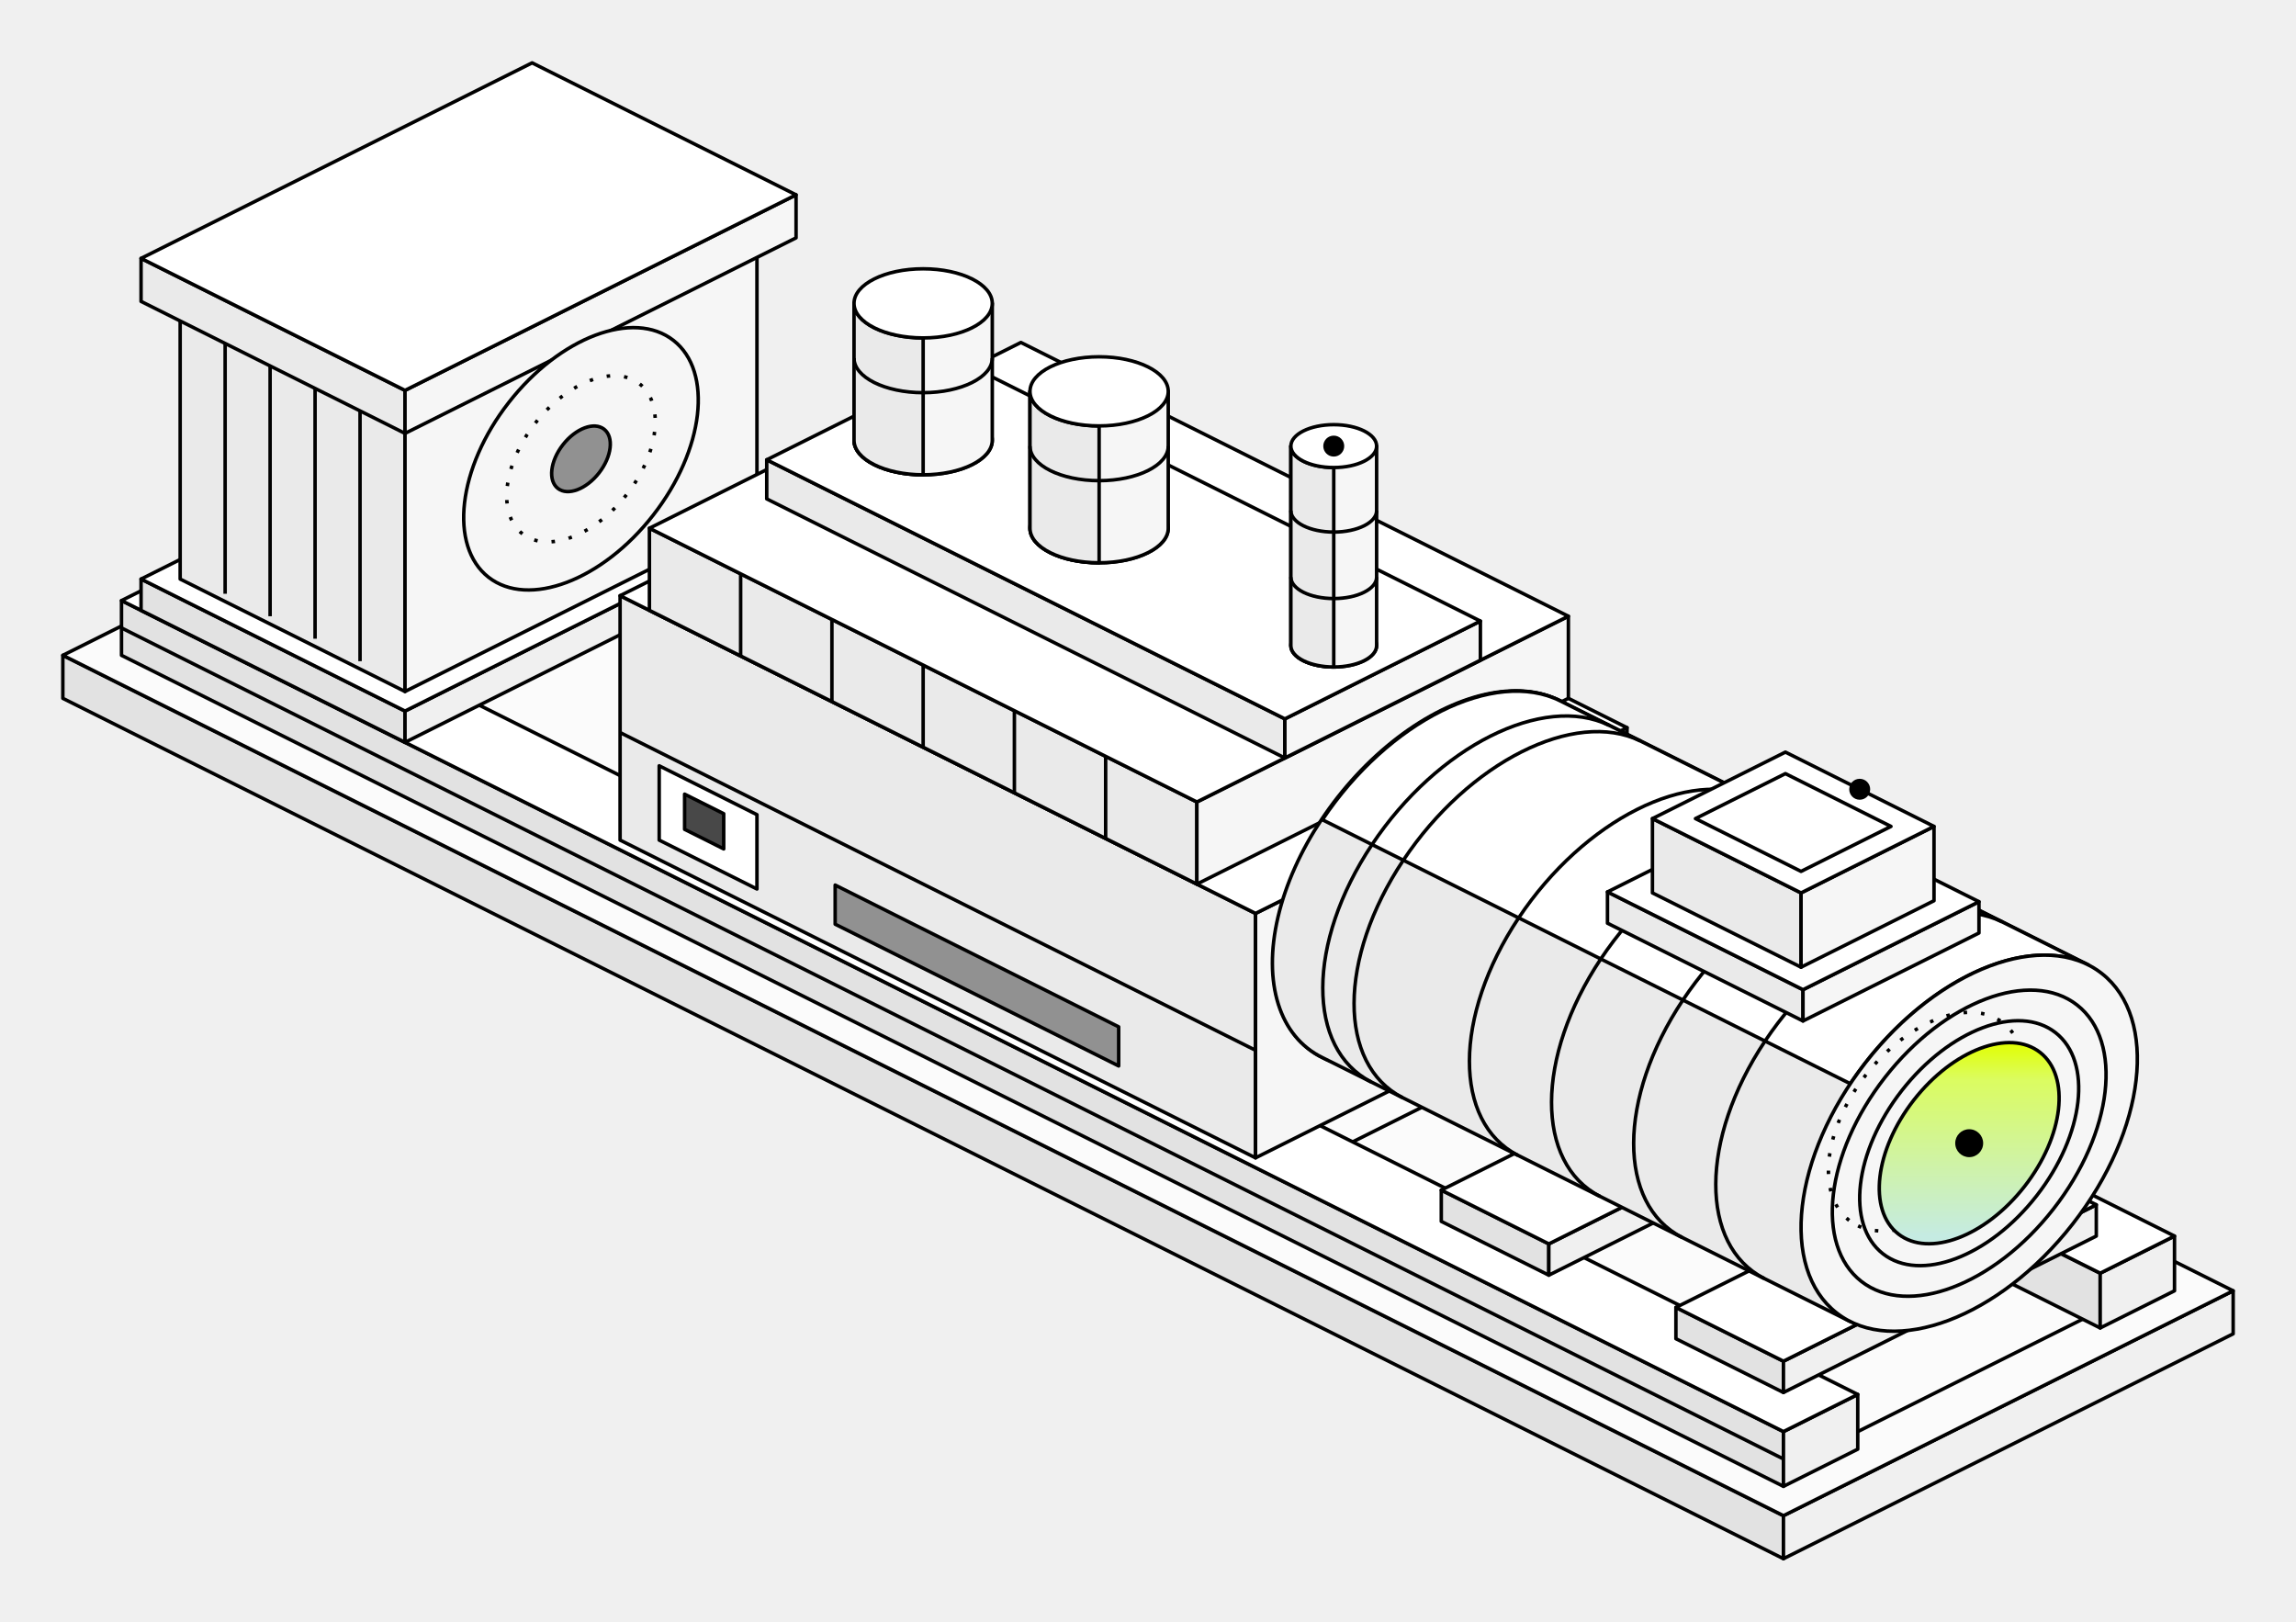
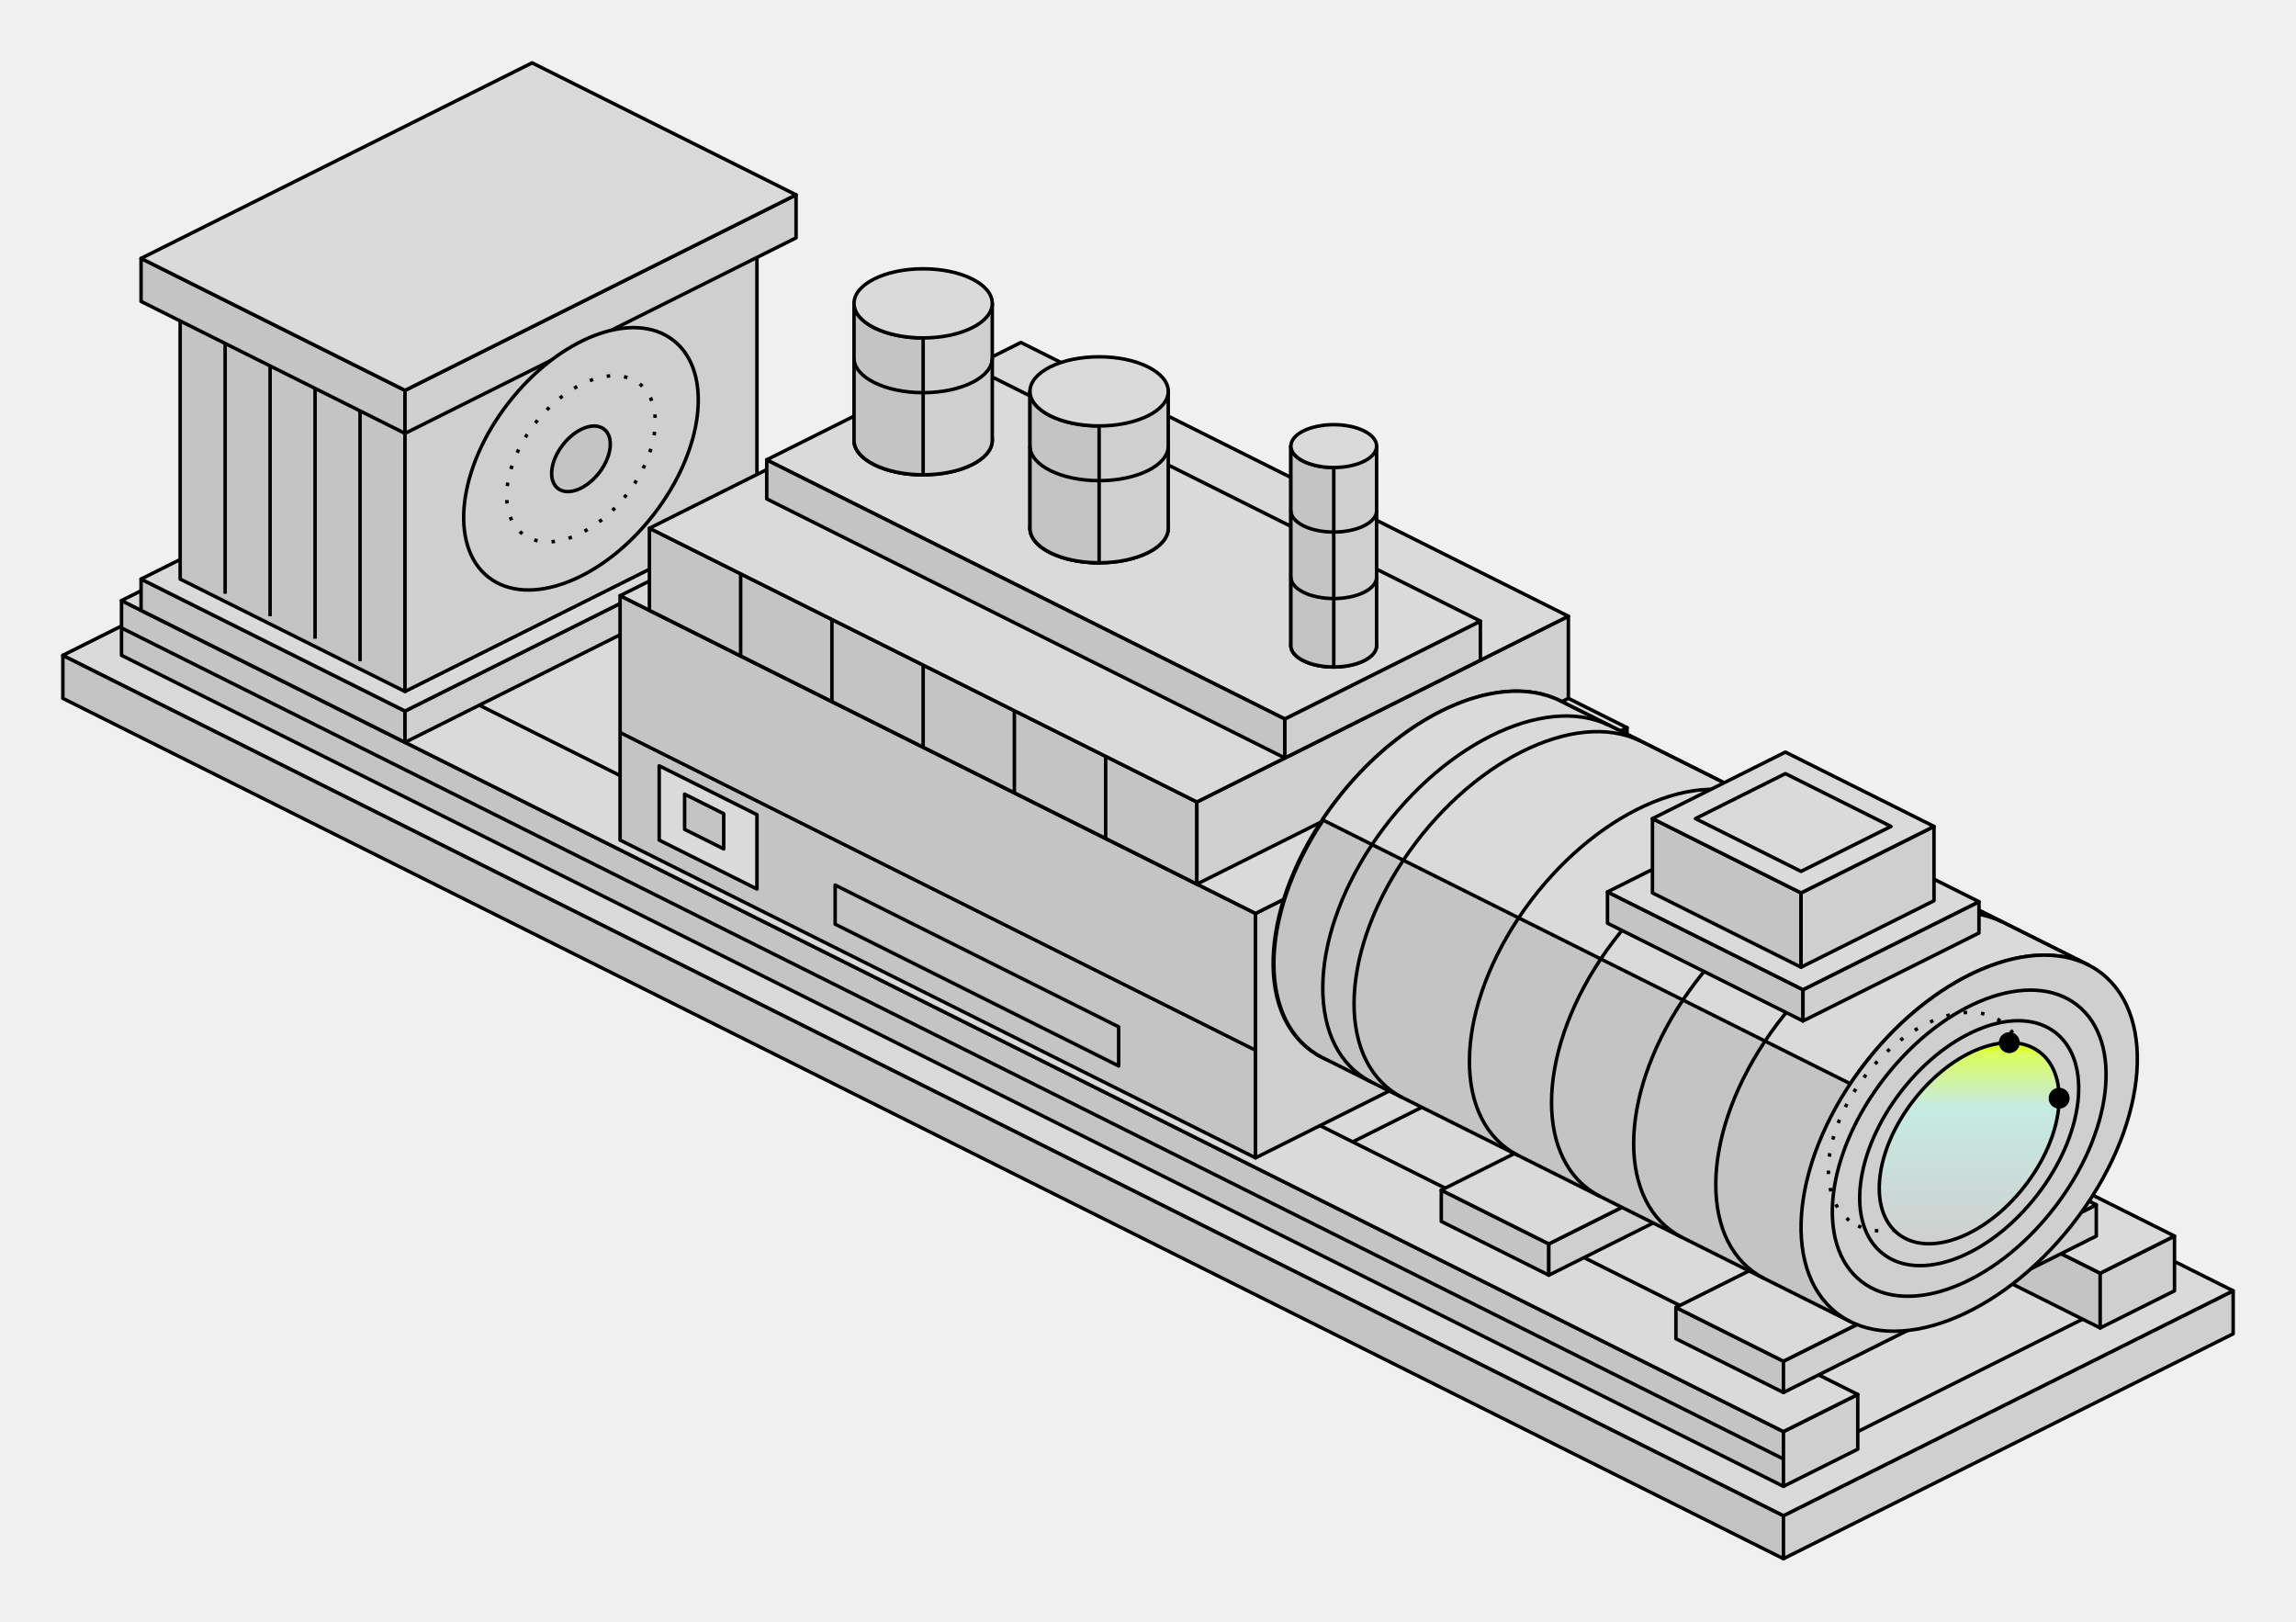
<svg class="cf-iso" style="--vb-w:657.6; --iso-travel: 16.44" viewBox="-146 12.4 657.6 464.4" fill="none" aria-hidden="true">
  <defs>
-     <linearGradient id="cf-ex-01" x1="395.3" y1="357.52" x2="531.5" y2="251.18" gradientUnits="userSpaceOnUse">
+     <linearGradient id="cf-ex-01" x1="395.3" y1="357.52" x2="440.7" y2="322.08" gradientUnits="userSpaceOnUse">
      <stop stop-color="#E1FF00" />
      <stop offset="0.061" stop-color="#DBFC60" />
      <stop offset="0.32" stop-color="#C5EBE2" />
      <stop offset="1" stop-color="#CFCFCF" />
    </linearGradient>
  </defs>
  <g class="cf-iso__scene" stroke="#000" stroke-linejoin="round">
    <g class="cf-iso__form" data-stage="0">
-       <path d="M-128 200.08 364.8 446.48 364.8 458.8 -128 212.4Z" fill="#E2E2E2" />
-       <path d="M493.6 382.08 364.8 446.48 364.8 458.8 493.6 394.4Z" fill="#F0F0F0" />
-       <path d="M0.8 135.68 493.6 382.08 364.8 446.48 -128 200.08Z" fill="#FBFBFB" />
+       <path d="M-128 200.08 364.8 446.48 364.8 458.8 -128 212.4Z" fill="#C4C4C4" />
+       <path d="M493.6 382.08 364.8 446.48 364.8 458.8 493.6 394.4Z" fill="#CFCFCF" />
+       <path d="M0.8 135.68 493.6 382.08 364.8 446.48 -128 200.08Z" fill="#DADADA" />
      <path d="M0.8 149.12 466.72 382.08 364.8 433.04 -101.12 200.08Z" />
      <path d="M156.11 226.77 54.19 277.73" />
      <path d="M311.41 304.43 209.49 355.39" />
-       <path d="M-20.48 139.04 455.52 377.04 455.52 392.72 -20.48 154.72Z" fill="#E2E2E2" />
-       <path d="M476.8 366.4 455.52 377.04 455.52 392.72 476.8 382.08Z" fill="#F0F0F0" />
-       <path d="M0.8 128.4 476.8 366.4 455.52 377.04 -20.48 139.04Z" fill="#FFFFFF" />
-       <path d="M-111.2 184.4 364.8 422.4 364.8 438.08 -111.2 200.08Z" fill="#E2E2E2" />
-       <path d="M386.08 411.76 364.8 422.4 364.8 438.08 386.08 427.44Z" fill="#F0F0F0" />
-       <path d="M-89.92 173.76 386.08 411.76 364.8 422.4 -111.2 184.4Z" fill="#FFFFFF" />
+       <path d="M-20.48 139.04 455.52 377.04 455.52 392.72 -20.48 154.72Z" fill="#C4C4C4" />
+       <path d="M476.8 366.4 455.52 377.04 455.52 392.72 476.8 382.08Z" fill="#CFCFCF" />
+       <path d="M0.8 128.4 476.8 366.4 455.52 377.04 -20.48 139.04Z" fill="#DADADA" />
+       <path d="M-111.2 184.4 364.8 422.4 364.8 438.08 -111.2 200.08Z" fill="#C4C4C4" />
+       <path d="M386.08 411.76 364.8 422.4 364.8 438.08 386.08 427.44Z" fill="#CFCFCF" />
+       <path d="M-89.92 173.76 386.08 411.76 364.8 422.4 -111.2 184.4Z" fill="#DADADA" />
      <path d="M-111.2 192.24 364.8 430.24" />
    </g>
    <g class="cf-iso__form" data-stage="1">
-       <path d="M-105.6 178.24 -30 216.04 -30 225 -105.6 187.2Z" fill="#E2E2E2" />
-       <path d="M82 160.04 -30 216.04 -30 225 82 169Z" fill="#F0F0F0" />
-       <path d="M6.4 122.24 82 160.04 -30 216.04 -105.6 178.24Z" fill="#FFFFFF" />
-       <path d="M-94.4 98.72 -30 130.92 -30 210.44 -94.4 178.24Z" fill="#EAEAEA" />
-       <path d="M70.8 80.52 -30 130.92 -30 210.44 70.8 160.04Z" fill="#F6F6F6" />
-       <path d="M6.4 48.32 70.8 80.52 -30 130.92 -94.4 98.72Z" fill="#FFFFFF" />
+       <path d="M-105.6 178.24 -30 216.04 -30 225 -105.6 187.2Z" fill="#C4C4C4" />
+       <path d="M82 160.04 -30 216.04 -30 225 82 169Z" fill="#CFCFCF" />
+       <path d="M6.4 122.24 82 160.04 -30 216.04 -105.6 178.24Z" fill="#DADADA" />
+       <path d="M-94.4 98.72 -30 130.92 -30 210.44 -94.4 178.24Z" fill="#C4C4C4" />
+       <path d="M70.8 80.52 -30 130.92 -30 210.44 70.8 160.04Z" fill="#CFCFCF" />
+       <path d="M6.4 48.32 70.8 80.52 -30 130.92 -94.4 98.72Z" fill="#DADADA" />
      <path d="M-81.52 182.44 -81.52 107.4" />
      <path d="M-68.64 188.88 -68.64 113.84" />
      <path d="M-55.76 195.32 -55.76 120.28" />
      <path d="M-42.88 201.76 -42.88 126.72" />
-       <path d="M-105.6 86.4 -30 124.2 -30 136.52 -105.6 98.72Z" fill="#EAEAEA" />
-       <path d="M82 68.2 -30 124.2 -30 136.52 82 80.52Z" fill="#F6F6F6" />
-       <path d="M6.4 30.4 82 68.2 -30 124.2 -105.6 86.4Z" fill="#FFFFFF" />
-       <ellipse cx="20.4" cy="143.8" rx="43.03" ry="26.23" transform="rotate(127.98 20.4 143.8)" fill="#F6F6F6" />
-       <ellipse cx="20.4" cy="143.8" rx="10.76" ry="6.56" transform="rotate(127.98 20.4 143.8)" fill="#919191" />
-       <path d="M31.6 183 213.6 274 213.6 344 31.6 253Z" fill="#EAEAEA" />
-       <path d="M320 220.8 213.6 274 213.6 344 320 290.8Z" fill="#F6F6F6" />
-       <path d="M138 129.8 320 220.8 213.6 274 31.6 183Z" fill="#FFFFFF" />
+       <path d="M-105.6 86.4 -30 124.2 -30 136.52 -105.6 98.72Z" fill="#C4C4C4" />
+       <path d="M82 68.2 -30 124.2 -30 136.52 82 80.52Z" fill="#CFCFCF" />
+       <path d="M6.4 30.4 82 68.2 -30 124.2 -105.6 86.4Z" fill="#DADADA" />
+       <ellipse cx="20.4" cy="143.8" rx="43.03" ry="26.23" transform="rotate(127.98 20.4 143.8)" fill="#CFCFCF" />
+       <ellipse cx="20.4" cy="143.8" rx="10.76" ry="6.56" transform="rotate(127.98 20.4 143.8)" fill="#C4C4C4" />
+       <path d="M31.6 183 213.6 274 213.6 344 31.6 253Z" fill="#C4C4C4" />
+       <path d="M320 220.8 213.6 274 213.6 344 320 290.8Z" fill="#CFCFCF" />
+       <path d="M138 129.8 320 220.8 213.6 274 31.6 183Z" fill="#DADADA" />
      <path d="M31.6 222.2 213.6 313.2" />
-       <path d="M42.8 253 70.8 267 70.8 245.72 42.8 231.72Z" fill="#FFFFFF" />
-       <path d="M50.08 249.92 61.28 255.52 61.28 245.44 50.08 239.84Z" fill="#484848" />
-       <path d="M93.2 277.08 174.4 317.68 174.4 306.48 93.2 265.88Z" fill="#919191" />
-       <path d="M40 163.68 196.8 242.08 196.8 265.6 40 187.2Z" fill="#EAEAEA" />
-       <path d="M303.2 188.88 196.8 242.08 196.8 265.6 303.2 212.4Z" fill="#F6F6F6" />
-       <path d="M146.4 110.48 303.2 188.88 196.8 242.08 40 163.68Z" fill="#FFFFFF" />
+       <path d="M42.8 253 70.8 267 70.8 245.72 42.8 231.72Z" fill="#DADADA" />
+       <path d="M50.08 249.92 61.28 255.52 61.28 245.44 50.08 239.84Z" fill="#C4C4C4" />
+       <path d="M93.2 277.08 174.4 317.68 174.4 306.48 93.2 265.88Z" fill="#C4C4C4" />
+       <path d="M40 163.68 196.8 242.08 196.8 265.6 40 187.2Z" fill="#C4C4C4" />
+       <path d="M303.2 188.88 196.8 242.08 196.8 265.6 303.2 212.4Z" fill="#CFCFCF" />
+       <path d="M146.4 110.48 303.2 188.88 196.8 242.08 40 163.68Z" fill="#DADADA" />
      <path d="M66.13 200.27 66.13 176.75" />
      <path d="M92.27 213.33 92.27 189.81" />
      <path d="M118.4 226.4 118.4 202.88" />
      <path d="M144.53 239.47 144.53 215.95" />
      <path d="M170.67 252.53 170.67 229.01" />
-       <path d="M73.6 144.08 222 218.28 222 229.48 73.6 155.28Z" fill="#EAEAEA" />
-       <path d="M278 190.28 222 218.28 222 229.48 278 201.48Z" fill="#F6F6F6" />
-       <path d="M129.6 116.08 278 190.28 222 218.28 73.6 144.08Z" fill="#FFFFFF" />
-       <ellipse cx="118.4" cy="138.48" rx="19.8" ry="9.9" fill="#F6F6F6" />
-       <path d="M98.6 138.48 98.6 99.28 138.2 99.28 138.2 138.48A19.8 9.9 0 1 1 98.6 138.48Z" fill="#F6F6F6" />
-       <path d="M118.4 148.38A19.8 9.9 0 0 1 98.6 138.48L98.6 99.28A19.8 9.9 0 0 0 118.4 109.18Z" fill="#EAEAEA" />
-       <ellipse cx="118.4" cy="99.28" rx="19.8" ry="9.9" fill="#FFFFFF" />
+       <path d="M73.6 144.08 222 218.28 222 229.48 73.6 155.28Z" fill="#C4C4C4" />
+       <path d="M278 190.28 222 218.28 222 229.48 278 201.48Z" fill="#CFCFCF" />
+       <path d="M129.6 116.08 278 190.28 222 218.28 73.6 144.08Z" fill="#DADADA" />
+       <ellipse cx="118.4" cy="138.48" rx="19.8" ry="9.9" fill="#CFCFCF" />
+       <path d="M98.6 138.48 98.6 99.28 138.2 99.28 138.2 138.48A19.8 9.9 0 0 1 98.6 138.48Z" fill="#CFCFCF" />
+       <path d="M118.4 148.38A19.8 9.9 0 0 1 98.6 138.48L98.6 99.28A19.8 9.9 0 0 0 118.4 109.18Z" fill="#C4C4C4" />
+       <ellipse cx="118.4" cy="99.28" rx="19.8" ry="9.9" fill="#DADADA" />
      <path d="M138.2 114.96A19.8 9.9 0 0 1 98.6 114.96" />
-       <ellipse cx="168.8" cy="163.68" rx="19.8" ry="9.9" fill="#F6F6F6" />
-       <path d="M149 163.68 149 124.48 188.6 124.48 188.6 163.68A19.8 9.9 0 1 1 149 163.68Z" fill="#F6F6F6" />
-       <path d="M168.8 173.58A19.8 9.9 0 0 1 149 163.68L149 124.48A19.8 9.9 0 0 0 168.8 134.38Z" fill="#EAEAEA" />
-       <ellipse cx="168.8" cy="124.48" rx="19.8" ry="9.9" fill="#FFFFFF" />
+       <ellipse cx="168.8" cy="163.68" rx="19.8" ry="9.9" fill="#CFCFCF" />
+       <path d="M149 163.68 149 124.48 188.6 124.48 188.6 163.68A19.8 9.9 0 0 1 149 163.68Z" fill="#CFCFCF" />
+       <path d="M168.8 173.58A19.8 9.9 0 0 1 149 163.68L149 124.48A19.8 9.9 0 0 0 168.8 134.38Z" fill="#C4C4C4" />
+       <ellipse cx="168.8" cy="124.48" rx="19.8" ry="9.9" fill="#DADADA" />
      <path d="M188.6 140.16A19.8 9.9 0 0 1 149 140.16" />
-       <ellipse cx="236" cy="197.28" rx="12.28" ry="6.14" fill="#F6F6F6" />
-       <path d="M223.72 197.28 223.72 140.16 248.28 140.16 248.28 197.28A12.28 6.14 0 1 1 223.72 197.28Z" fill="#F6F6F6" />
-       <path d="M236 203.42A12.28 6.14 0 0 1 223.72 197.28L223.72 140.16A12.28 6.14 0 0 0 236 146.3Z" fill="#EAEAEA" />
-       <ellipse cx="236" cy="140.16" rx="12.28" ry="6.14" fill="#FFFFFF" />
+       <ellipse cx="236" cy="197.28" rx="12.28" ry="6.14" fill="#CFCFCF" />
+       <path d="M223.72 197.28 223.72 140.16 248.28 140.16 248.28 197.28A12.28 6.14 0 0 1 223.72 197.28Z" fill="#CFCFCF" />
+       <path d="M236 203.42A12.28 6.14 0 0 1 223.72 197.28L223.72 140.16A12.28 6.14 0 0 0 236 146.3Z" fill="#C4C4C4" />
+       <ellipse cx="236" cy="140.16" rx="12.28" ry="6.14" fill="#DADADA" />
      <path d="M248.28 177.68A12.28 6.14 0 0 1 223.72 177.68" />
      <path d="M248.28 158.64A12.28 6.14 0 0 1 223.72 158.64" />
    </g>
    <g class="cf-iso__form" data-stage="2">
-       <path d="M266.8 353.24 297.6 368.64 297.6 377.6 266.8 362.2Z" fill="#E2E2E2" />
-       <path d="M387.2 323.84 297.6 368.64 297.6 377.6 387.2 332.8Z" fill="#F0F0F0" />
-       <path d="M356.4 308.44 387.2 323.84 297.6 368.64 266.8 353.24Z" fill="#FFFFFF" />
-       <path d="M334 386.84 364.8 402.24 364.8 411.2 334 395.8Z" fill="#E2E2E2" />
-       <path d="M454.4 357.44 364.8 402.24 364.8 411.2 454.4 366.4Z" fill="#F0F0F0" />
-       <path d="M423.6 342.04 454.4 357.44 364.8 402.24 334 386.84Z" fill="#FFFFFF" />
-       <ellipse cx="266.8" cy="264.2" rx="61.68" ry="37.6" transform="rotate(127.98 266.8 264.2)" fill="#EAEAEA" />
-       <path d="M300.85 213.12 452.05 288.72 383.95 390.88 232.75 315.28A61.68 37.6 127.98 1 1 300.85 213.12Z" fill="#EAEAEA" />
-       <path d="M232.75 247.17A61.68 37.6 127.98 0 1 300.85 213.12L452.05 288.72A61.68 37.6 127.98 0 0 383.95 322.77Z" fill="#FFFFFF" />
-       <ellipse cx="418" cy="339.8" rx="61.68" ry="37.6" transform="rotate(127.98 418 339.8)" fill="#F6F6F6" />
+       <path d="M266.8 353.24 297.6 368.64 297.6 377.6 266.8 362.2Z" fill="#C4C4C4" />
+       <path d="M387.2 323.84 297.6 368.64 297.6 377.6 387.2 332.8Z" fill="#CFCFCF" />
+       <path d="M356.4 308.44 387.2 323.84 297.6 368.64 266.8 353.24Z" fill="#DADADA" />
+       <path d="M334 386.84 364.8 402.24 364.8 411.2 334 395.8Z" fill="#C4C4C4" />
+       <path d="M454.4 357.44 364.8 402.24 364.8 411.2 454.4 366.4Z" fill="#CFCFCF" />
+       <path d="M423.6 342.04 454.4 357.44 364.8 402.24 334 386.84Z" fill="#DADADA" />
+       <ellipse cx="266.8" cy="264.2" rx="61.68" ry="37.6" transform="rotate(127.98 266.8 264.2)" fill="#C4C4C4" />
+       <path d="M300.85 213.12 452.05 288.72 383.95 390.88 232.75 315.28A61.68 37.6 127.98 0 1 300.85 213.12Z" fill="#C4C4C4" />
+       <path d="M232.75 247.17A61.68 37.6 127.98 0 1 300.85 213.12L452.05 288.72A61.68 37.6 127.98 0 0 383.95 322.77Z" fill="#DADADA" />
+       <ellipse cx="418" cy="339.8" rx="61.68" ry="37.6" transform="rotate(127.98 418 339.8)" fill="#CFCFCF" />
      <path d="M246.75 322.28A61.68 37.6 127.98 0 1 314.85 220.12" />
      <path d="M255.71 326.76A61.68 37.6 127.98 0 1 323.81 224.6" />
      <path d="M288.75 343.28A61.68 37.6 127.98 0 1 356.85 241.12" />
      <path d="M312.27 355.04A61.68 37.6 127.98 0 1 380.37 252.88" />
      <path d="M335.79 366.8A61.68 37.6 127.98 0 1 403.89 264.64" />
      <path d="M359.31 378.56A61.68 37.6 127.98 0 1 427.41 276.4" />
    </g>
    <g class="cf-iso__form" data-stage="3">
-       <path d="M314.4 267.84 370.4 295.84 370.4 304.8 314.4 276.8Z" fill="#EAEAEA" />
-       <path d="M420.8 270.64 370.4 295.84 370.4 304.8 420.8 279.6Z" fill="#F6F6F6" />
-       <path d="M364.8 242.64 420.8 270.64 370.4 295.84 314.4 267.84Z" fill="#FFFFFF" />
-       <path d="M327.28 246.84 369.84 268.12 369.84 289.4 327.28 268.12Z" fill="#EAEAEA" />
-       <path d="M407.92 249.08 369.84 268.12 369.84 289.4 407.92 270.36Z" fill="#F6F6F6" />
-       <path d="M365.36 227.8 407.92 249.08 369.84 268.12 327.28 246.84Z" fill="#FFFFFF" />
+       <path d="M314.4 267.84 370.4 295.84 370.4 304.8 314.4 276.8Z" fill="#C4C4C4" />
+       <path d="M420.8 270.64 370.4 295.84 370.4 304.8 420.8 279.6Z" fill="#CFCFCF" />
+       <path d="M364.8 242.64 420.8 270.64 370.4 295.84 314.4 267.84Z" fill="#DADADA" />
+       <path d="M327.28 246.84 369.84 268.12 369.84 289.4 327.28 268.12Z" fill="#C4C4C4" />
+       <path d="M407.92 249.08 369.84 268.12 369.84 289.4 407.92 270.36Z" fill="#CFCFCF" />
+       <path d="M365.36 227.8 407.92 249.08 369.84 268.12 327.28 246.84Z" fill="#DADADA" />
      <path d="M365.36 233.96 395.6 249.08 369.84 261.96 339.6 246.84Z" />
-       <ellipse cx="418" cy="339.8" rx="50.21" ry="30.61" transform="rotate(127.98 418 339.8)" fill="#F6F6F6" />
+       <ellipse cx="418" cy="339.8" rx="50.21" ry="30.61" transform="rotate(127.98 418 339.8)" fill="#CFCFCF" />
      <ellipse cx="418" cy="339.8" rx="40.17" ry="24.49" transform="rotate(127.98 418 339.8)" fill="none" />
    </g>
    <g class="cf-iso__ghost" stroke-dasharray="1 4" fill="none">
      <ellipse cx="405.68" cy="333.64" rx="35.86" ry="21.86" transform="rotate(127.98 405.68 333.64)" fill="none" />
    </g>
    <ellipse class="cf-iso__ghost cf-iso__orbit" cx="20.4" cy="143.8" rx="27.25" ry="16.61" transform="rotate(127.98 20.4 143.8)" fill="none" stroke-dasharray="1 4" />
    <ellipse class="cf-iso__light" cx="418" cy="339.8" rx="32.99" ry="20.11" transform="rotate(127.98 418 339.8)" fill="url(#cf-ex-01)" />
-     <circle class="cf-iso__node" cx="418" cy="339.8" r="4" fill="#000" stroke="none" />
-     <circle class="cf-iso__node" cx="236" cy="140.16" r="3" fill="#000" stroke="none" />
-     <circle class="cf-iso__node" cx="386.64" cy="238.44" r="3" fill="#000" stroke="none" />
+     <circle class="cf-iso__node" cx="429.49" cy="311" r="3" fill="#000" stroke="none" />
+     <circle class="cf-iso__node" cx="443.76" cy="326.92" r="3" fill="#000" stroke="none" />
  </g>
</svg>
